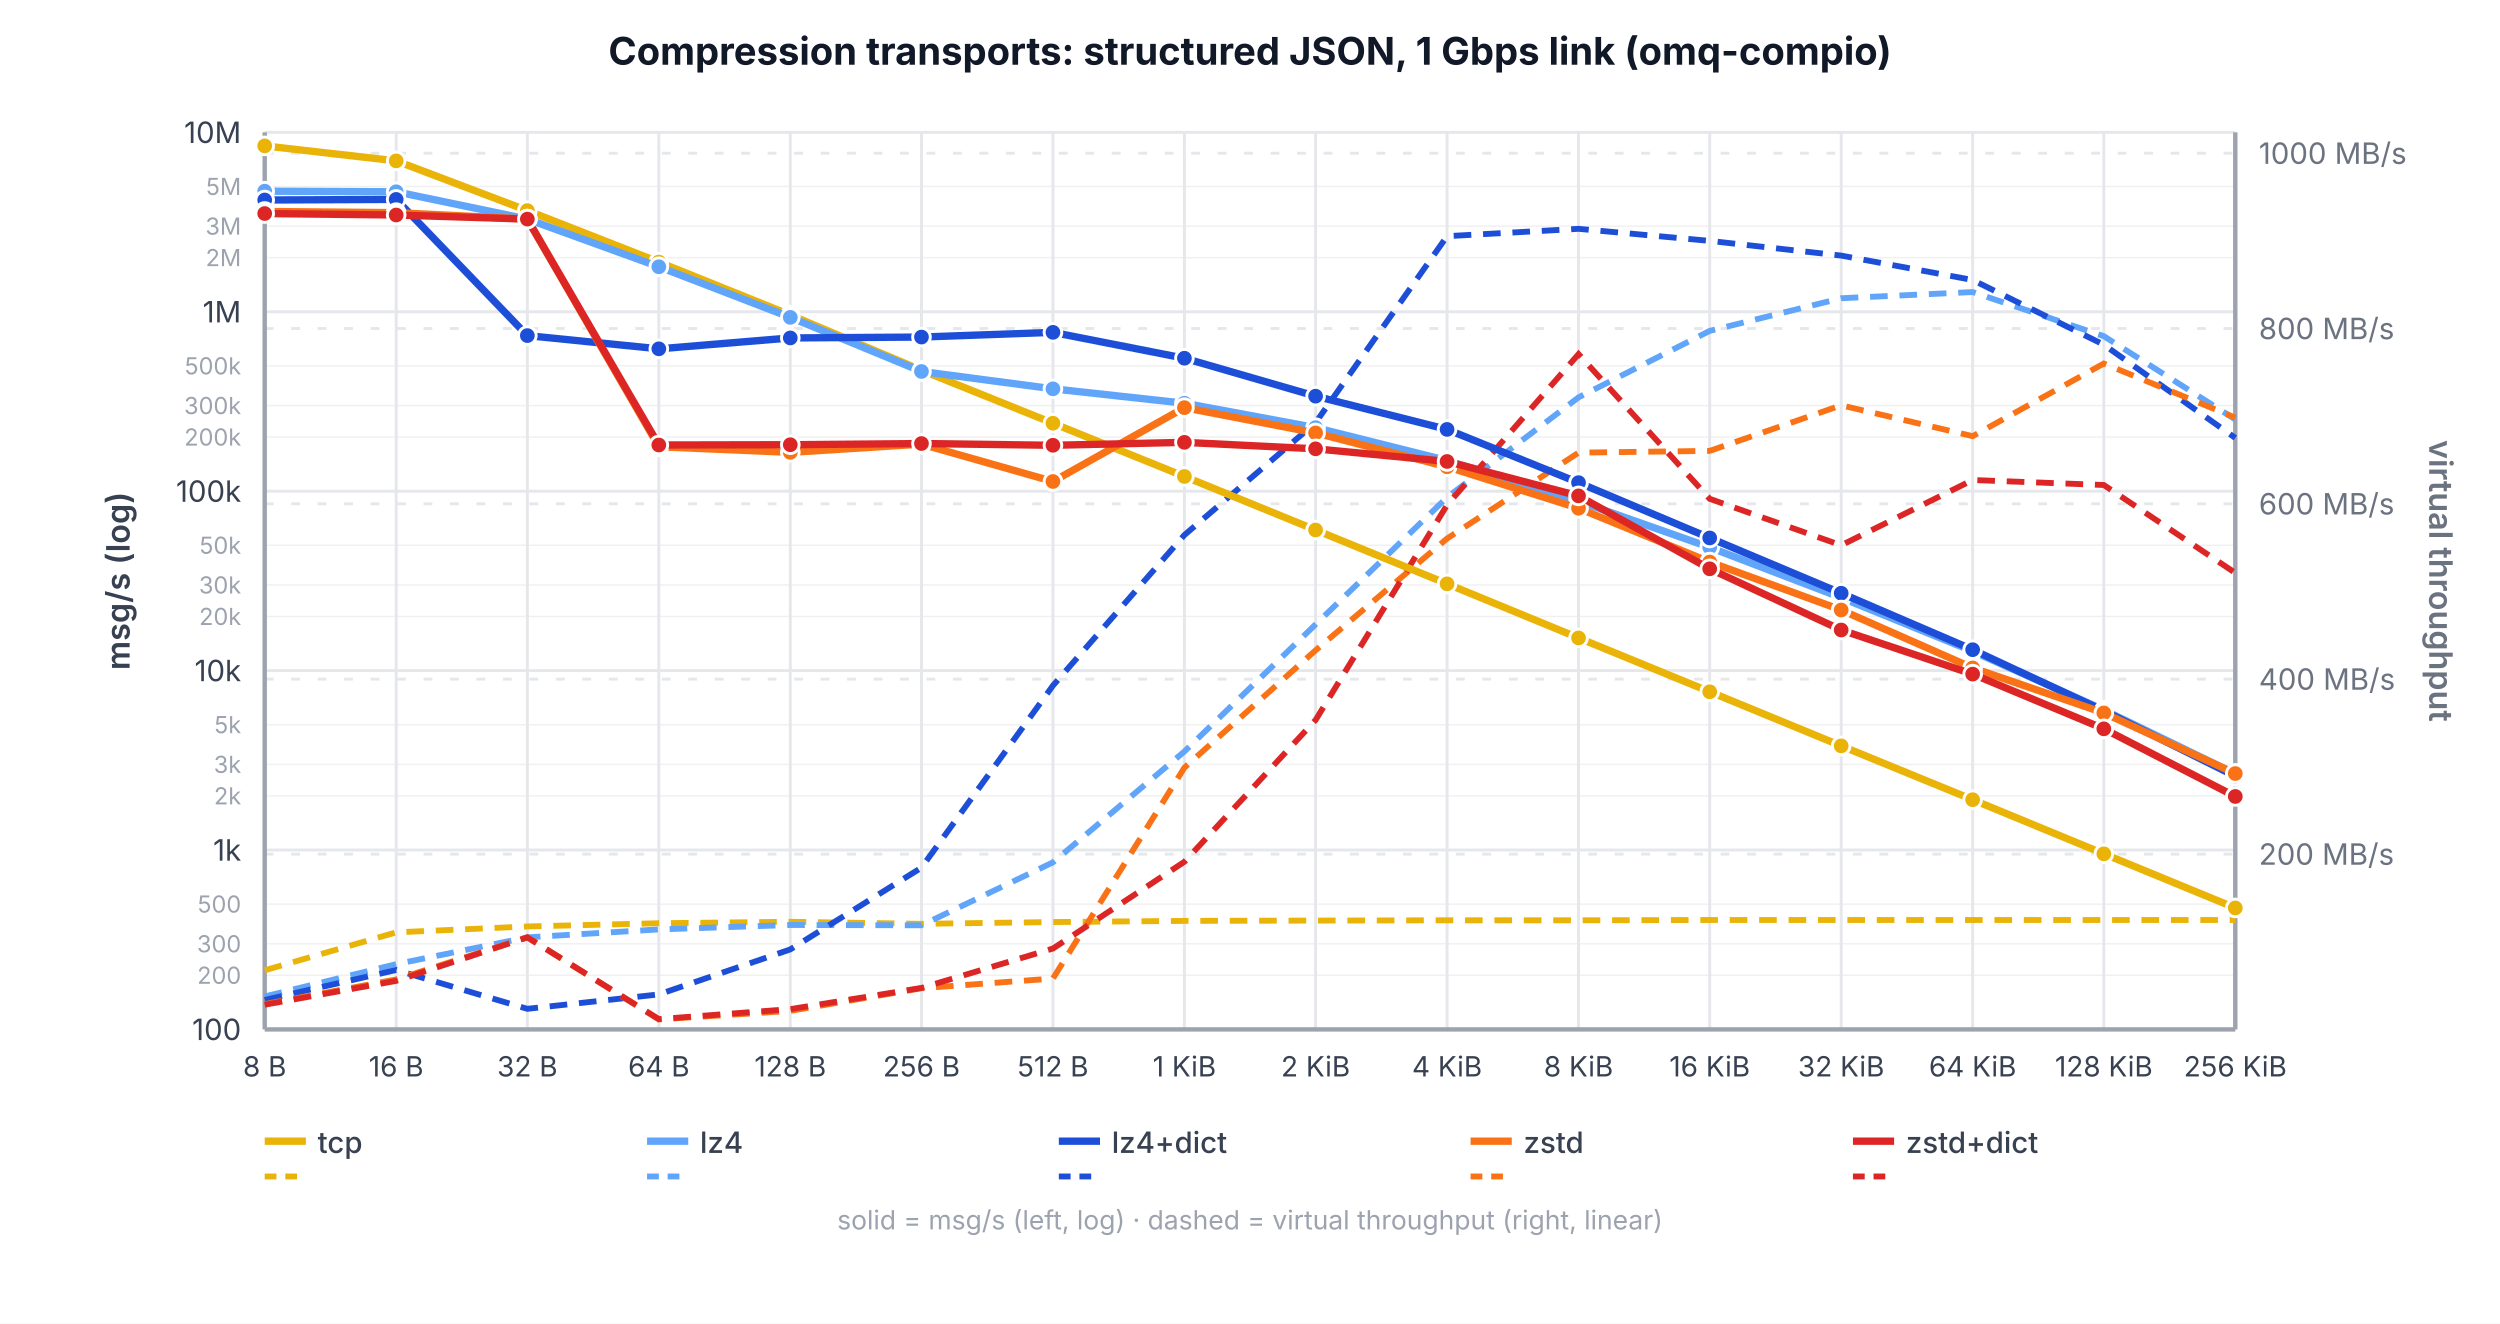
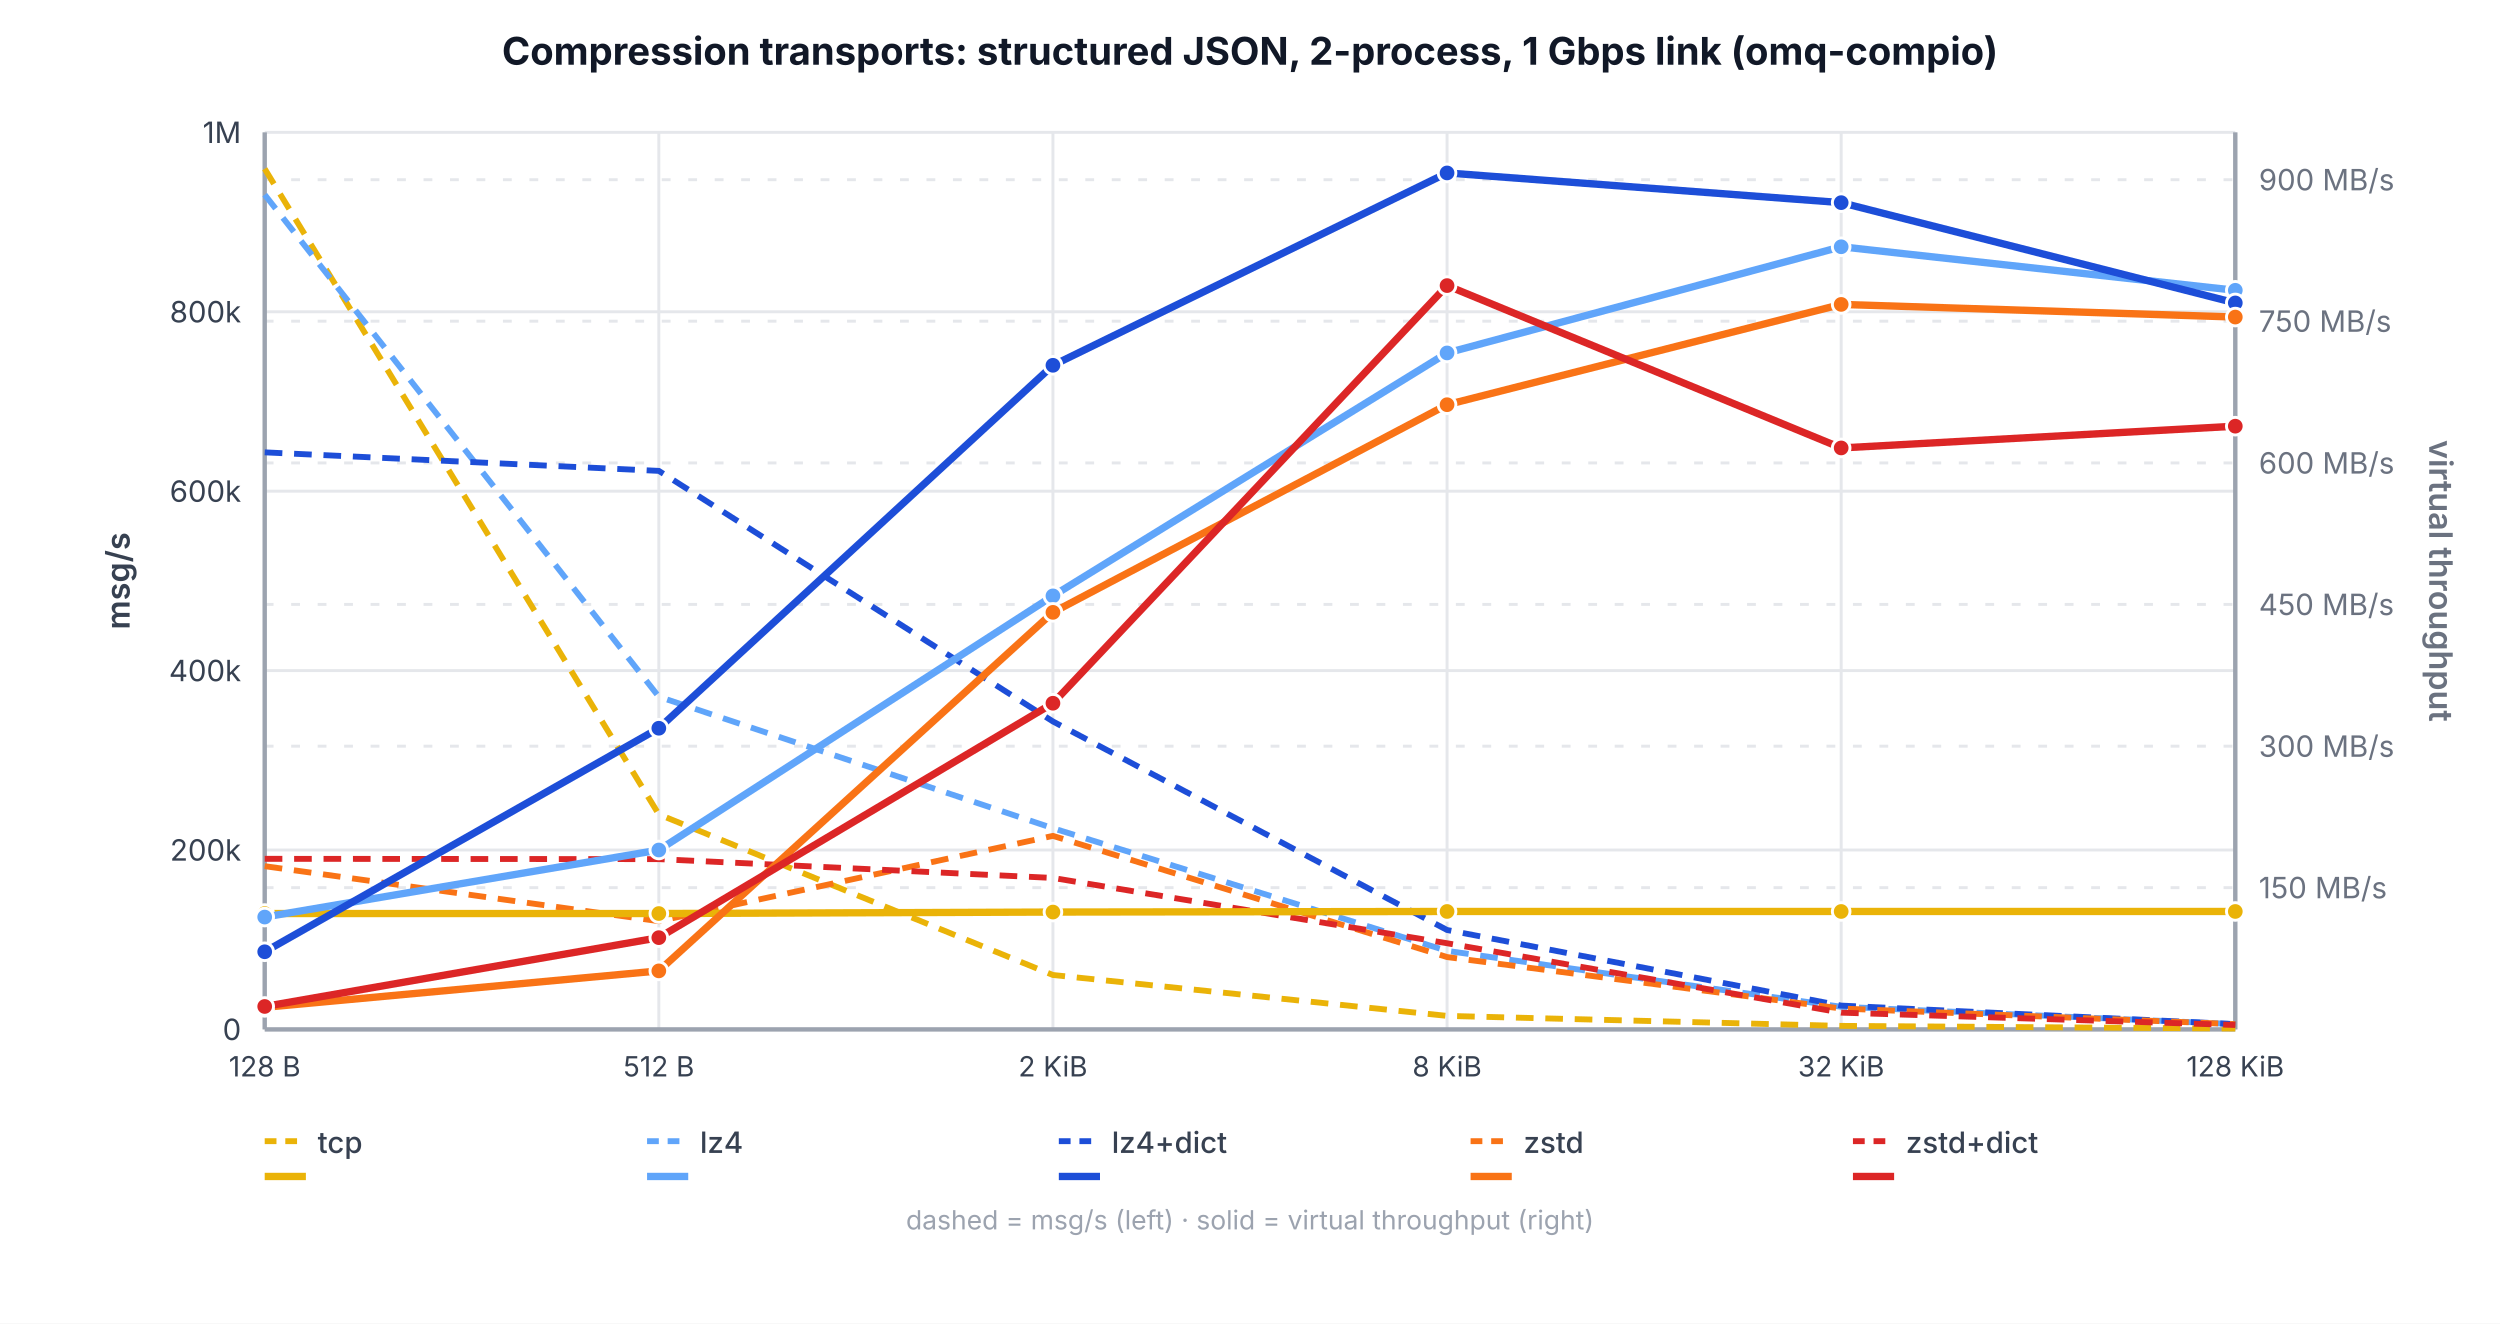
<svg xmlns="http://www.w3.org/2000/svg" viewBox="0 0 850 450" font-family="system-ui, -apple-system, sans-serif">
  <rect width="850" height="450" fill="white" />
  <line x1="90" y1="350.0" x2="760" y2="350.0" stroke="#e5e7eb" stroke-width="1" />
-   <text x="82" y="350.0" text-anchor="end" dominant-baseline="middle" fill="#374151" font-size="10">100</text>
+   <text x="82" y="350.0" text-anchor="end" dominant-baseline="middle" fill="#374151" font-size="10">0</text>
  <line x1="90" y1="289.0" x2="760" y2="289.0" stroke="#e5e7eb" stroke-width="1" />
-   <text x="82" y="289.0" text-anchor="end" dominant-baseline="middle" fill="#374151" font-size="10">1k</text>
+   <text x="82" y="289.0" text-anchor="end" dominant-baseline="middle" fill="#374151" font-size="10">200k</text>
  <line x1="90" y1="228.0" x2="760" y2="228.0" stroke="#e5e7eb" stroke-width="1" />
-   <text x="82" y="228.0" text-anchor="end" dominant-baseline="middle" fill="#374151" font-size="10">10k</text>
+   <text x="82" y="228.0" text-anchor="end" dominant-baseline="middle" fill="#374151" font-size="10">400k</text>
  <line x1="90" y1="167.0" x2="760" y2="167.0" stroke="#e5e7eb" stroke-width="1" />
-   <text x="82" y="167.0" text-anchor="end" dominant-baseline="middle" fill="#374151" font-size="10">100k</text>
+   <text x="82" y="167.0" text-anchor="end" dominant-baseline="middle" fill="#374151" font-size="10">600k</text>
  <line x1="90" y1="106.0" x2="760" y2="106.0" stroke="#e5e7eb" stroke-width="1" />
-   <text x="82" y="106.0" text-anchor="end" dominant-baseline="middle" fill="#374151" font-size="10">1M</text>
+   <text x="82" y="106.0" text-anchor="end" dominant-baseline="middle" fill="#374151" font-size="10">800k</text>
  <line x1="90" y1="45.0" x2="760" y2="45.0" stroke="#e5e7eb" stroke-width="1" />
-   <text x="82" y="45.0" text-anchor="end" dominant-baseline="middle" fill="#374151" font-size="10">10M</text>
-   <line x1="90" y1="331.6" x2="760" y2="331.6" stroke="#f0f0f0" stroke-width="0.5" />
-   <text x="82" y="331.6" text-anchor="end" dominant-baseline="middle" fill="#9ca3af" font-size="8">200</text>
-   <line x1="90" y1="320.9" x2="760" y2="320.9" stroke="#f0f0f0" stroke-width="0.5" />
-   <text x="82" y="320.9" text-anchor="end" dominant-baseline="middle" fill="#9ca3af" font-size="8">300</text>
-   <line x1="90" y1="307.4" x2="760" y2="307.4" stroke="#f0f0f0" stroke-width="0.5" />
-   <text x="82" y="307.4" text-anchor="end" dominant-baseline="middle" fill="#9ca3af" font-size="8">500</text>
-   <line x1="90" y1="270.6" x2="760" y2="270.6" stroke="#f0f0f0" stroke-width="0.5" />
-   <text x="82" y="270.6" text-anchor="end" dominant-baseline="middle" fill="#9ca3af" font-size="8">2k</text>
-   <line x1="90" y1="259.9" x2="760" y2="259.9" stroke="#f0f0f0" stroke-width="0.5" />
-   <text x="82" y="259.9" text-anchor="end" dominant-baseline="middle" fill="#9ca3af" font-size="8">3k</text>
-   <line x1="90" y1="246.4" x2="760" y2="246.4" stroke="#f0f0f0" stroke-width="0.5" />
-   <text x="82" y="246.4" text-anchor="end" dominant-baseline="middle" fill="#9ca3af" font-size="8">5k</text>
-   <line x1="90" y1="209.6" x2="760" y2="209.6" stroke="#f0f0f0" stroke-width="0.5" />
-   <text x="82" y="209.6" text-anchor="end" dominant-baseline="middle" fill="#9ca3af" font-size="8">20k</text>
-   <line x1="90" y1="198.9" x2="760" y2="198.9" stroke="#f0f0f0" stroke-width="0.5" />
-   <text x="82" y="198.9" text-anchor="end" dominant-baseline="middle" fill="#9ca3af" font-size="8">30k</text>
-   <line x1="90" y1="185.4" x2="760" y2="185.4" stroke="#f0f0f0" stroke-width="0.5" />
-   <text x="82" y="185.4" text-anchor="end" dominant-baseline="middle" fill="#9ca3af" font-size="8">50k</text>
-   <line x1="90" y1="148.6" x2="760" y2="148.6" stroke="#f0f0f0" stroke-width="0.5" />
-   <text x="82" y="148.6" text-anchor="end" dominant-baseline="middle" fill="#9ca3af" font-size="8">200k</text>
-   <line x1="90" y1="137.9" x2="760" y2="137.9" stroke="#f0f0f0" stroke-width="0.5" />
-   <text x="82" y="137.9" text-anchor="end" dominant-baseline="middle" fill="#9ca3af" font-size="8">300k</text>
-   <line x1="90" y1="124.4" x2="760" y2="124.4" stroke="#f0f0f0" stroke-width="0.5" />
-   <text x="82" y="124.4" text-anchor="end" dominant-baseline="middle" fill="#9ca3af" font-size="8">500k</text>
-   <line x1="90" y1="87.6" x2="760" y2="87.6" stroke="#f0f0f0" stroke-width="0.5" />
-   <text x="82" y="87.6" text-anchor="end" dominant-baseline="middle" fill="#9ca3af" font-size="8">2M</text>
-   <line x1="90" y1="76.9" x2="760" y2="76.9" stroke="#f0f0f0" stroke-width="0.5" />
-   <text x="82" y="76.9" text-anchor="end" dominant-baseline="middle" fill="#9ca3af" font-size="8">3M</text>
-   <line x1="90" y1="63.4" x2="760" y2="63.4" stroke="#f0f0f0" stroke-width="0.5" />
-   <text x="82" y="63.4" text-anchor="end" dominant-baseline="middle" fill="#9ca3af" font-size="8">5M</text>
-   <line x1="90" y1="290.4" x2="760" y2="290.4" stroke="#e5e7eb" stroke-width="1" stroke-dasharray="3,6" />
-   <text x="768" y="290.4" text-anchor="start" dominant-baseline="middle" fill="#6b7280" font-size="10">200 MB/s</text>
-   <line x1="90" y1="230.9" x2="760" y2="230.9" stroke="#e5e7eb" stroke-width="1" stroke-dasharray="3,6" />
-   <text x="768" y="230.9" text-anchor="start" dominant-baseline="middle" fill="#6b7280" font-size="10">400 MB/s</text>
-   <line x1="90" y1="171.3" x2="760" y2="171.3" stroke="#e5e7eb" stroke-width="1" stroke-dasharray="3,6" />
-   <text x="768" y="171.3" text-anchor="start" dominant-baseline="middle" fill="#6b7280" font-size="10">600 MB/s</text>
-   <line x1="90" y1="111.7" x2="760" y2="111.7" stroke="#e5e7eb" stroke-width="1" stroke-dasharray="3,6" />
-   <text x="768" y="111.7" text-anchor="start" dominant-baseline="middle" fill="#6b7280" font-size="10">800 MB/s</text>
-   <line x1="90" y1="52.1" x2="760" y2="52.1" stroke="#e5e7eb" stroke-width="1" stroke-dasharray="3,6" />
-   <text x="768" y="52.1" text-anchor="start" dominant-baseline="middle" fill="#6b7280" font-size="10">1000 MB/s</text>
+   <text x="82" y="45.0" text-anchor="end" dominant-baseline="middle" fill="#374151" font-size="10">1M</text>
+   <line x1="90" y1="301.8" x2="760" y2="301.8" stroke="#e5e7eb" stroke-width="1" stroke-dasharray="3,6" />
+   <text x="768" y="301.8" text-anchor="start" dominant-baseline="middle" fill="#6b7280" font-size="10">150 MB/s</text>
+   <line x1="90" y1="253.7" x2="760" y2="253.7" stroke="#e5e7eb" stroke-width="1" stroke-dasharray="3,6" />
+   <text x="768" y="253.7" text-anchor="start" dominant-baseline="middle" fill="#6b7280" font-size="10">300 MB/s</text>
+   <line x1="90" y1="205.5" x2="760" y2="205.5" stroke="#e5e7eb" stroke-width="1" stroke-dasharray="3,6" />
+   <text x="768" y="205.5" text-anchor="start" dominant-baseline="middle" fill="#6b7280" font-size="10">450 MB/s</text>
+   <line x1="90" y1="157.4" x2="760" y2="157.4" stroke="#e5e7eb" stroke-width="1" stroke-dasharray="3,6" />
+   <text x="768" y="157.4" text-anchor="start" dominant-baseline="middle" fill="#6b7280" font-size="10">600 MB/s</text>
+   <line x1="90" y1="109.2" x2="760" y2="109.2" stroke="#e5e7eb" stroke-width="1" stroke-dasharray="3,6" />
+   <text x="768" y="109.2" text-anchor="start" dominant-baseline="middle" fill="#6b7280" font-size="10">750 MB/s</text>
+   <line x1="90" y1="61.1" x2="760" y2="61.1" stroke="#e5e7eb" stroke-width="1" stroke-dasharray="3,6" />
+   <text x="768" y="61.1" text-anchor="start" dominant-baseline="middle" fill="#6b7280" font-size="10">900 MB/s</text>
  <line x1="90.0" y1="45" x2="90.0" y2="350" stroke="#e5e7eb" stroke-width="1" />
-   <line x1="134.7" y1="45" x2="134.7" y2="350" stroke="#e5e7eb" stroke-width="1" />
-   <line x1="179.3" y1="45" x2="179.3" y2="350" stroke="#e5e7eb" stroke-width="1" />
  <line x1="224.0" y1="45" x2="224.0" y2="350" stroke="#e5e7eb" stroke-width="1" />
-   <line x1="268.7" y1="45" x2="268.7" y2="350" stroke="#e5e7eb" stroke-width="1" />
-   <line x1="313.3" y1="45" x2="313.3" y2="350" stroke="#e5e7eb" stroke-width="1" />
  <line x1="358.0" y1="45" x2="358.0" y2="350" stroke="#e5e7eb" stroke-width="1" />
-   <line x1="402.7" y1="45" x2="402.7" y2="350" stroke="#e5e7eb" stroke-width="1" />
-   <line x1="447.3" y1="45" x2="447.3" y2="350" stroke="#e5e7eb" stroke-width="1" />
  <line x1="492.0" y1="45" x2="492.0" y2="350" stroke="#e5e7eb" stroke-width="1" />
-   <line x1="536.7" y1="45" x2="536.7" y2="350" stroke="#e5e7eb" stroke-width="1" />
-   <line x1="581.3" y1="45" x2="581.3" y2="350" stroke="#e5e7eb" stroke-width="1" />
  <line x1="626.0" y1="45" x2="626.0" y2="350" stroke="#e5e7eb" stroke-width="1" />
-   <line x1="670.7" y1="45" x2="670.7" y2="350" stroke="#e5e7eb" stroke-width="1" />
-   <line x1="715.3" y1="45" x2="715.3" y2="350" stroke="#e5e7eb" stroke-width="1" />
  <line x1="760.0" y1="45" x2="760.0" y2="350" stroke="#e5e7eb" stroke-width="1" />
  <line x1="90" y1="45" x2="90" y2="350" stroke="#9ca3af" stroke-width="1.5" />
  <line x1="760" y1="45" x2="760" y2="350" stroke="#9ca3af" stroke-width="1.5" />
  <line x1="90" y1="350" x2="760" y2="350" stroke="#9ca3af" stroke-width="1.5" />
-   <text x="90.0" y="366" text-anchor="middle" fill="#374151" font-size="9.5">8 B</text>
-   <text x="134.7" y="366" text-anchor="middle" fill="#374151" font-size="9.5">16 B</text>
-   <text x="179.3" y="366" text-anchor="middle" fill="#374151" font-size="9.5">32 B</text>
-   <text x="224.0" y="366" text-anchor="middle" fill="#374151" font-size="9.5">64 B</text>
-   <text x="268.7" y="366" text-anchor="middle" fill="#374151" font-size="9.5">128 B</text>
-   <text x="313.3" y="366" text-anchor="middle" fill="#374151" font-size="9.5">256 B</text>
-   <text x="358.0" y="366" text-anchor="middle" fill="#374151" font-size="9.5">512 B</text>
-   <text x="402.7" y="366" text-anchor="middle" fill="#374151" font-size="9.5">1 KiB</text>
-   <text x="447.3" y="366" text-anchor="middle" fill="#374151" font-size="9.5">2 KiB</text>
-   <text x="492.0" y="366" text-anchor="middle" fill="#374151" font-size="9.5">4 KiB</text>
-   <text x="536.7" y="366" text-anchor="middle" fill="#374151" font-size="9.5">8 KiB</text>
-   <text x="581.3" y="366" text-anchor="middle" fill="#374151" font-size="9.5">16 KiB</text>
+   <text x="90.0" y="366" text-anchor="middle" fill="#374151" font-size="9.5">128 B</text>
+   <text x="224.0" y="366" text-anchor="middle" fill="#374151" font-size="9.5">512 B</text>
+   <text x="358.0" y="366" text-anchor="middle" fill="#374151" font-size="9.5">2 KiB</text>
+   <text x="492.0" y="366" text-anchor="middle" fill="#374151" font-size="9.5">8 KiB</text>
  <text x="626.0" y="366" text-anchor="middle" fill="#374151" font-size="9.5">32 KiB</text>
-   <text x="670.7" y="366" text-anchor="middle" fill="#374151" font-size="9.5">64 KiB</text>
-   <text x="715.3" y="366" text-anchor="middle" fill="#374151" font-size="9.5">128 KiB</text>
-   <text x="760.0" y="366" text-anchor="middle" fill="#374151" font-size="9.5">256 KiB</text>
-   <text x="40" y="197.5" text-anchor="middle" dominant-baseline="middle" fill="#374151" font-size="11" font-weight="600" transform="rotate(-90,40,197.5)">msg/s (log)</text>
+   <text x="760.0" y="366" text-anchor="middle" fill="#374151" font-size="9.5">128 KiB</text>
+   <text x="40" y="197.5" text-anchor="middle" dominant-baseline="middle" fill="#374151" font-size="11" font-weight="600" transform="rotate(-90,40,197.5)">msg/s</text>
  <text x="830" y="197.5" text-anchor="middle" dominant-baseline="middle" fill="#6b7280" font-size="11" font-weight="600" transform="rotate(90,830,197.5)">virtual throughput</text>
-   <text x="425.0" y="22" text-anchor="middle" fill="#111827" font-size="13" font-weight="700">Compression transports: structured JSON, 1 Gbps link (omq-compio)</text>
-   <polyline points="90.0,329.9 134.7,317.0 179.3,315.0 224.0,313.9 268.7,313.4 313.3,314.1 358.0,313.5 402.7,313.1 447.3,313.0 492.0,312.9 536.7,312.9 581.3,312.8 626.0,312.8 670.7,312.8 715.3,312.8 760.0,312.8" fill="none" stroke="#eab308" stroke-width="2" stroke-dasharray="6,4" />
-   <polyline points="90.0,338.8 134.7,327.8 179.3,318.7 224.0,316.0 268.7,314.5 313.3,314.6 358.0,293.2 402.7,255.5 447.3,212.3 492.0,169.1 536.7,135.1 581.3,112.5 626.0,101.4 670.7,99.3 715.3,114.3 760.0,142.6" fill="none" stroke="#60a5fa" stroke-width="2" stroke-dasharray="6,4" />
-   <polyline points="90.0,340.0 134.7,329.8 179.3,343.0 224.0,338.1 268.7,322.8 313.3,295.0 358.0,233.1 402.7,181.9 447.3,143.7 492.0,80.3 536.7,77.8 581.3,81.9 626.0,86.9 670.7,95.2 715.3,117.2 760.0,148.9" fill="none" stroke="#1d4ed8" stroke-width="2" stroke-dasharray="6,4" />
-   <polyline points="90.0,341.4 134.7,333.0 179.3,318.7 224.0,346.6 268.7,343.7 313.3,336.0 358.0,332.7 402.7,261.0 447.3,221.1 492.0,183.1 536.7,153.9 581.3,153.3 626.0,137.8 670.7,148.3 715.3,123.6 760.0,142.0" fill="none" stroke="#f97316" stroke-width="2" stroke-dasharray="6,4" />
-   <polyline points="90.0,341.6 134.7,333.5 179.3,318.7 224.0,346.5 268.7,343.1 313.3,335.9 358.0,322.5 402.7,293.0 447.3,244.8 492.0,171.7 536.7,120.4 581.3,169.6 626.0,185.4 670.7,163.2 715.3,164.9 760.0,194.8" fill="none" stroke="#dc2626" stroke-width="2" stroke-dasharray="6,4" />
-   <polyline points="90.0,49.6 134.7,54.7 179.3,71.6 224.0,89.1 268.7,107.1 313.3,125.9 358.0,143.9 402.7,162.0 447.3,180.2 492.0,198.5 536.7,216.9 581.3,235.2 626.0,253.6 670.7,271.9 715.3,290.3 760.0,308.7" fill="none" stroke="#eab308" stroke-width="2.5" stroke-linecap="round" stroke-linejoin="round" />
-   <circle cx="90.0" cy="49.6" r="3" fill="#eab308" stroke="white" stroke-width="1" />
-   <circle cx="134.7" cy="54.7" r="3" fill="#eab308" stroke="white" stroke-width="1" />
-   <circle cx="179.3" cy="71.6" r="3" fill="#eab308" stroke="white" stroke-width="1" />
-   <circle cx="224.0" cy="89.1" r="3" fill="#eab308" stroke="white" stroke-width="1" />
-   <circle cx="268.7" cy="107.1" r="3" fill="#eab308" stroke="white" stroke-width="1" />
-   <circle cx="313.3" cy="125.9" r="3" fill="#eab308" stroke="white" stroke-width="1" />
-   <circle cx="358.0" cy="143.9" r="3" fill="#eab308" stroke="white" stroke-width="1" />
-   <circle cx="402.7" cy="162.0" r="3" fill="#eab308" stroke="white" stroke-width="1" />
-   <circle cx="447.3" cy="180.2" r="3" fill="#eab308" stroke="white" stroke-width="1" />
-   <circle cx="492.0" cy="198.5" r="3" fill="#eab308" stroke="white" stroke-width="1" />
-   <circle cx="536.7" cy="216.9" r="3" fill="#eab308" stroke="white" stroke-width="1" />
-   <circle cx="581.3" cy="235.2" r="3" fill="#eab308" stroke="white" stroke-width="1" />
-   <circle cx="626.0" cy="253.6" r="3" fill="#eab308" stroke="white" stroke-width="1" />
-   <circle cx="670.7" cy="271.9" r="3" fill="#eab308" stroke="white" stroke-width="1" />
-   <circle cx="715.3" cy="290.3" r="3" fill="#eab308" stroke="white" stroke-width="1" />
-   <circle cx="760.0" cy="308.7" r="3" fill="#eab308" stroke="white" stroke-width="1" />
-   <polyline points="90.0,65.0 134.7,65.2 179.3,74.5 224.0,90.7 268.7,107.9 313.3,126.3 358.0,132.2 402.7,137.1 447.3,145.4 492.0,156.6 536.7,170.4 581.3,186.1 626.0,203.2 670.7,221.4 715.3,241.4 760.0,263.1" fill="none" stroke="#60a5fa" stroke-width="2.5" stroke-linecap="round" stroke-linejoin="round" />
-   <circle cx="90.0" cy="65.0" r="3" fill="#60a5fa" stroke="white" stroke-width="1" />
-   <circle cx="134.7" cy="65.2" r="3" fill="#60a5fa" stroke="white" stroke-width="1" />
-   <circle cx="179.3" cy="74.5" r="3" fill="#60a5fa" stroke="white" stroke-width="1" />
-   <circle cx="224.0" cy="90.7" r="3" fill="#60a5fa" stroke="white" stroke-width="1" />
-   <circle cx="268.7" cy="107.9" r="3" fill="#60a5fa" stroke="white" stroke-width="1" />
-   <circle cx="313.3" cy="126.3" r="3" fill="#60a5fa" stroke="white" stroke-width="1" />
-   <circle cx="358.0" cy="132.2" r="3" fill="#60a5fa" stroke="white" stroke-width="1" />
-   <circle cx="402.7" cy="137.1" r="3" fill="#60a5fa" stroke="white" stroke-width="1" />
-   <circle cx="447.3" cy="145.4" r="3" fill="#60a5fa" stroke="white" stroke-width="1" />
-   <circle cx="492.0" cy="156.6" r="3" fill="#60a5fa" stroke="white" stroke-width="1" />
-   <circle cx="536.7" cy="170.4" r="3" fill="#60a5fa" stroke="white" stroke-width="1" />
-   <circle cx="581.3" cy="186.1" r="3" fill="#60a5fa" stroke="white" stroke-width="1" />
-   <circle cx="626.0" cy="203.2" r="3" fill="#60a5fa" stroke="white" stroke-width="1" />
-   <circle cx="670.7" cy="221.4" r="3" fill="#60a5fa" stroke="white" stroke-width="1" />
-   <circle cx="715.3" cy="241.4" r="3" fill="#60a5fa" stroke="white" stroke-width="1" />
-   <circle cx="760.0" cy="263.1" r="3" fill="#60a5fa" stroke="white" stroke-width="1" />
-   <polyline points="90.0,68.0 134.7,67.8 179.3,114.1 224.0,118.6 268.7,114.9 313.3,114.6 358.0,113.0 402.7,121.8 447.3,134.7 492.0,146.0 536.7,164.1 581.3,182.9 626.0,201.7 670.7,220.9 715.3,241.7 760.0,263.9" fill="none" stroke="#1d4ed8" stroke-width="2.5" stroke-linecap="round" stroke-linejoin="round" />
-   <circle cx="90.0" cy="68.0" r="3" fill="#1d4ed8" stroke="white" stroke-width="1" />
-   <circle cx="134.7" cy="67.8" r="3" fill="#1d4ed8" stroke="white" stroke-width="1" />
-   <circle cx="179.3" cy="114.1" r="3" fill="#1d4ed8" stroke="white" stroke-width="1" />
-   <circle cx="224.0" cy="118.6" r="3" fill="#1d4ed8" stroke="white" stroke-width="1" />
-   <circle cx="268.7" cy="114.9" r="3" fill="#1d4ed8" stroke="white" stroke-width="1" />
-   <circle cx="313.3" cy="114.6" r="3" fill="#1d4ed8" stroke="white" stroke-width="1" />
-   <circle cx="358.0" cy="113.0" r="3" fill="#1d4ed8" stroke="white" stroke-width="1" />
-   <circle cx="402.7" cy="121.8" r="3" fill="#1d4ed8" stroke="white" stroke-width="1" />
-   <circle cx="447.3" cy="134.7" r="3" fill="#1d4ed8" stroke="white" stroke-width="1" />
-   <circle cx="492.0" cy="146.0" r="3" fill="#1d4ed8" stroke="white" stroke-width="1" />
-   <circle cx="536.7" cy="164.1" r="3" fill="#1d4ed8" stroke="white" stroke-width="1" />
-   <circle cx="581.3" cy="182.9" r="3" fill="#1d4ed8" stroke="white" stroke-width="1" />
-   <circle cx="626.0" cy="201.7" r="3" fill="#1d4ed8" stroke="white" stroke-width="1" />
-   <circle cx="670.7" cy="220.9" r="3" fill="#1d4ed8" stroke="white" stroke-width="1" />
-   <circle cx="715.3" cy="241.7" r="3" fill="#1d4ed8" stroke="white" stroke-width="1" />
-   <circle cx="760.0" cy="263.9" r="3" fill="#1d4ed8" stroke="white" stroke-width="1" />
-   <polyline points="90.0,71.9 134.7,72.3 179.3,74.5 224.0,151.9 268.7,153.8 313.3,151.0 358.0,163.7 402.7,138.6 447.3,147.2 492.0,158.7 536.7,172.8 581.3,191.1 626.0,207.4 670.7,227.1 715.3,242.4 760.0,263.0" fill="none" stroke="#f97316" stroke-width="2.5" stroke-linecap="round" stroke-linejoin="round" />
-   <circle cx="90.0" cy="71.9" r="3" fill="#f97316" stroke="white" stroke-width="1" />
-   <circle cx="134.7" cy="72.3" r="3" fill="#f97316" stroke="white" stroke-width="1" />
-   <circle cx="179.3" cy="74.5" r="3" fill="#f97316" stroke="white" stroke-width="1" />
-   <circle cx="224.0" cy="151.9" r="3" fill="#f97316" stroke="white" stroke-width="1" />
-   <circle cx="268.7" cy="153.8" r="3" fill="#f97316" stroke="white" stroke-width="1" />
-   <circle cx="313.3" cy="151.0" r="3" fill="#f97316" stroke="white" stroke-width="1" />
-   <circle cx="358.0" cy="163.7" r="3" fill="#f97316" stroke="white" stroke-width="1" />
-   <circle cx="402.7" cy="138.6" r="3" fill="#f97316" stroke="white" stroke-width="1" />
-   <circle cx="447.3" cy="147.2" r="3" fill="#f97316" stroke="white" stroke-width="1" />
-   <circle cx="492.0" cy="158.7" r="3" fill="#f97316" stroke="white" stroke-width="1" />
-   <circle cx="536.7" cy="172.8" r="3" fill="#f97316" stroke="white" stroke-width="1" />
-   <circle cx="581.3" cy="191.1" r="3" fill="#f97316" stroke="white" stroke-width="1" />
-   <circle cx="626.0" cy="207.4" r="3" fill="#f97316" stroke="white" stroke-width="1" />
-   <circle cx="670.7" cy="227.1" r="3" fill="#f97316" stroke="white" stroke-width="1" />
-   <circle cx="715.3" cy="242.4" r="3" fill="#f97316" stroke="white" stroke-width="1" />
-   <circle cx="760.0" cy="263.0" r="3" fill="#f97316" stroke="white" stroke-width="1" />
-   <polyline points="90.0,72.6 134.7,73.1 179.3,74.5 224.0,151.3 268.7,151.2 313.3,150.8 358.0,151.4 402.7,150.4 447.3,152.6 492.0,156.9 536.7,168.6 581.3,193.4 626.0,214.2 670.7,229.2 715.3,247.8 760.0,270.8" fill="none" stroke="#dc2626" stroke-width="2.5" stroke-linecap="round" stroke-linejoin="round" />
-   <circle cx="90.0" cy="72.6" r="3" fill="#dc2626" stroke="white" stroke-width="1" />
-   <circle cx="134.7" cy="73.1" r="3" fill="#dc2626" stroke="white" stroke-width="1" />
-   <circle cx="179.3" cy="74.5" r="3" fill="#dc2626" stroke="white" stroke-width="1" />
-   <circle cx="224.0" cy="151.3" r="3" fill="#dc2626" stroke="white" stroke-width="1" />
-   <circle cx="268.7" cy="151.2" r="3" fill="#dc2626" stroke="white" stroke-width="1" />
-   <circle cx="313.3" cy="150.8" r="3" fill="#dc2626" stroke="white" stroke-width="1" />
-   <circle cx="358.0" cy="151.4" r="3" fill="#dc2626" stroke="white" stroke-width="1" />
-   <circle cx="402.7" cy="150.4" r="3" fill="#dc2626" stroke="white" stroke-width="1" />
-   <circle cx="447.3" cy="152.6" r="3" fill="#dc2626" stroke="white" stroke-width="1" />
-   <circle cx="492.0" cy="156.9" r="3" fill="#dc2626" stroke="white" stroke-width="1" />
-   <circle cx="536.7" cy="168.6" r="3" fill="#dc2626" stroke="white" stroke-width="1" />
-   <circle cx="581.3" cy="193.4" r="3" fill="#dc2626" stroke="white" stroke-width="1" />
-   <circle cx="626.0" cy="214.2" r="3" fill="#dc2626" stroke="white" stroke-width="1" />
-   <circle cx="670.7" cy="229.2" r="3" fill="#dc2626" stroke="white" stroke-width="1" />
-   <circle cx="715.3" cy="247.8" r="3" fill="#dc2626" stroke="white" stroke-width="1" />
-   <circle cx="760.0" cy="270.8" r="3" fill="#dc2626" stroke="white" stroke-width="1" />
-   <line x1="90" y1="388" x2="104" y2="388" stroke="#eab308" stroke-width="2.5" />
-   <line x1="90" y1="400" x2="104" y2="400" stroke="#eab308" stroke-width="2" stroke-dasharray="4,3" />
+   <text x="425.0" y="22" text-anchor="middle" fill="#111827" font-size="13" font-weight="700">Compression transports: structured JSON, 2-process, 1 Gbps link (omq-compio)</text>
+   <polyline points="90.0,57.4 224.0,276.9 358.0,331.5 492.0,345.4 626.0,348.8 760.0,349.7" fill="none" stroke="#eab308" stroke-width="2" stroke-dasharray="6,4" />
+   <polyline points="90.0,66.2 224.0,236.9 358.0,281.6 492.0,323.3 626.0,342.3 760.0,348.2" fill="none" stroke="#60a5fa" stroke-width="2" stroke-dasharray="6,4" />
+   <polyline points="90.0,153.8 224.0,160.1 358.0,245.3 492.0,316.2 626.0,341.9 760.0,348.2" fill="none" stroke="#1d4ed8" stroke-width="2" stroke-dasharray="6,4" />
+   <polyline points="90.0,294.5 224.0,313.2 358.0,284.2 492.0,325.4 626.0,342.9 760.0,348.2" fill="none" stroke="#f97316" stroke-width="2" stroke-dasharray="6,4" />
+   <polyline points="90.0,292.0 224.0,292.1 358.0,298.5 492.0,320.7 626.0,344.3 760.0,348.5" fill="none" stroke="#dc2626" stroke-width="2" stroke-dasharray="6,4" />
+   <polyline points="90.0,310.6 224.0,310.6 358.0,310.1 492.0,309.9 626.0,309.9 760.0,309.9" fill="none" stroke="#eab308" stroke-width="2.5" stroke-linecap="round" stroke-linejoin="round" />
+   <circle cx="90.0" cy="310.6" r="3" fill="#eab308" stroke="white" stroke-width="1" />
+   <circle cx="224.0" cy="310.6" r="3" fill="#eab308" stroke="white" stroke-width="1" />
+   <circle cx="358.0" cy="310.1" r="3" fill="#eab308" stroke="white" stroke-width="1" />
+   <circle cx="492.0" cy="309.9" r="3" fill="#eab308" stroke="white" stroke-width="1" />
+   <circle cx="626.0" cy="309.9" r="3" fill="#eab308" stroke="white" stroke-width="1" />
+   <circle cx="760.0" cy="309.9" r="3" fill="#eab308" stroke="white" stroke-width="1" />
+   <polyline points="90.0,311.8 224.0,289.0 358.0,202.6 492.0,120.0 626.0,83.9 760.0,98.7" fill="none" stroke="#60a5fa" stroke-width="2.5" stroke-linecap="round" stroke-linejoin="round" />
+   <circle cx="90.0" cy="311.8" r="3" fill="#60a5fa" stroke="white" stroke-width="1" />
+   <circle cx="224.0" cy="289.0" r="3" fill="#60a5fa" stroke="white" stroke-width="1" />
+   <circle cx="358.0" cy="202.6" r="3" fill="#60a5fa" stroke="white" stroke-width="1" />
+   <circle cx="492.0" cy="120.0" r="3" fill="#60a5fa" stroke="white" stroke-width="1" />
+   <circle cx="626.0" cy="83.9" r="3" fill="#60a5fa" stroke="white" stroke-width="1" />
+   <circle cx="760.0" cy="98.7" r="3" fill="#60a5fa" stroke="white" stroke-width="1" />
+   <polyline points="90.0,323.6 224.0,247.6 358.0,124.2 492.0,58.8 626.0,68.9 760.0,103.0" fill="none" stroke="#1d4ed8" stroke-width="2.5" stroke-linecap="round" stroke-linejoin="round" />
+   <circle cx="90.0" cy="323.6" r="3" fill="#1d4ed8" stroke="white" stroke-width="1" />
+   <circle cx="224.0" cy="247.6" r="3" fill="#1d4ed8" stroke="white" stroke-width="1" />
+   <circle cx="358.0" cy="124.2" r="3" fill="#1d4ed8" stroke="white" stroke-width="1" />
+   <circle cx="492.0" cy="58.8" r="3" fill="#1d4ed8" stroke="white" stroke-width="1" />
+   <circle cx="626.0" cy="68.9" r="3" fill="#1d4ed8" stroke="white" stroke-width="1" />
+   <circle cx="760.0" cy="103.0" r="3" fill="#1d4ed8" stroke="white" stroke-width="1" />
+   <polyline points="90.0,342.5 224.0,330.1 358.0,208.2 492.0,137.6 626.0,103.5 760.0,107.8" fill="none" stroke="#f97316" stroke-width="2.5" stroke-linecap="round" stroke-linejoin="round" />
+   <circle cx="90.0" cy="342.5" r="3" fill="#f97316" stroke="white" stroke-width="1" />
+   <circle cx="224.0" cy="330.1" r="3" fill="#f97316" stroke="white" stroke-width="1" />
+   <circle cx="358.0" cy="208.2" r="3" fill="#f97316" stroke="white" stroke-width="1" />
+   <circle cx="492.0" cy="137.6" r="3" fill="#f97316" stroke="white" stroke-width="1" />
+   <circle cx="626.0" cy="103.5" r="3" fill="#f97316" stroke="white" stroke-width="1" />
+   <circle cx="760.0" cy="107.8" r="3" fill="#f97316" stroke="white" stroke-width="1" />
+   <polyline points="90.0,342.2 224.0,318.8 358.0,239.1 492.0,97.1 626.0,152.3 760.0,144.9" fill="none" stroke="#dc2626" stroke-width="2.5" stroke-linecap="round" stroke-linejoin="round" />
+   <circle cx="90.0" cy="342.2" r="3" fill="#dc2626" stroke="white" stroke-width="1" />
+   <circle cx="224.0" cy="318.8" r="3" fill="#dc2626" stroke="white" stroke-width="1" />
+   <circle cx="358.0" cy="239.1" r="3" fill="#dc2626" stroke="white" stroke-width="1" />
+   <circle cx="492.0" cy="97.1" r="3" fill="#dc2626" stroke="white" stroke-width="1" />
+   <circle cx="626.0" cy="152.3" r="3" fill="#dc2626" stroke="white" stroke-width="1" />
+   <circle cx="760.0" cy="144.9" r="3" fill="#dc2626" stroke="white" stroke-width="1" />
+   <line x1="90" y1="388" x2="104" y2="388" stroke="#eab308" stroke-width="2" stroke-dasharray="4,3" />
+   <line x1="90" y1="400" x2="104" y2="400" stroke="#eab308" stroke-width="2.5" />
  <text x="108" y="392" fill="#374151" font-size="10" font-weight="500">tcp</text>
-   <line x1="220" y1="388" x2="234" y2="388" stroke="#60a5fa" stroke-width="2.5" />
-   <line x1="220" y1="400" x2="234" y2="400" stroke="#60a5fa" stroke-width="2" stroke-dasharray="4,3" />
+   <line x1="220" y1="388" x2="234" y2="388" stroke="#60a5fa" stroke-width="2" stroke-dasharray="4,3" />
+   <line x1="220" y1="400" x2="234" y2="400" stroke="#60a5fa" stroke-width="2.5" />
  <text x="238" y="392" fill="#374151" font-size="10" font-weight="500">lz4</text>
-   <line x1="360" y1="388" x2="374" y2="388" stroke="#1d4ed8" stroke-width="2.5" />
-   <line x1="360" y1="400" x2="374" y2="400" stroke="#1d4ed8" stroke-width="2" stroke-dasharray="4,3" />
+   <line x1="360" y1="388" x2="374" y2="388" stroke="#1d4ed8" stroke-width="2" stroke-dasharray="4,3" />
+   <line x1="360" y1="400" x2="374" y2="400" stroke="#1d4ed8" stroke-width="2.5" />
  <text x="378" y="392" fill="#374151" font-size="10" font-weight="500">lz4+dict</text>
-   <line x1="500" y1="388" x2="514" y2="388" stroke="#f97316" stroke-width="2.5" />
-   <line x1="500" y1="400" x2="514" y2="400" stroke="#f97316" stroke-width="2" stroke-dasharray="4,3" />
+   <line x1="500" y1="388" x2="514" y2="388" stroke="#f97316" stroke-width="2" stroke-dasharray="4,3" />
+   <line x1="500" y1="400" x2="514" y2="400" stroke="#f97316" stroke-width="2.5" />
  <text x="518" y="392" fill="#374151" font-size="10" font-weight="500">zstd</text>
-   <line x1="630" y1="388" x2="644" y2="388" stroke="#dc2626" stroke-width="2.5" />
-   <line x1="630" y1="400" x2="644" y2="400" stroke="#dc2626" stroke-width="2" stroke-dasharray="4,3" />
+   <line x1="630" y1="388" x2="644" y2="388" stroke="#dc2626" stroke-width="2" stroke-dasharray="4,3" />
+   <line x1="630" y1="400" x2="644" y2="400" stroke="#dc2626" stroke-width="2.5" />
  <text x="648" y="392" fill="#374151" font-size="10" font-weight="500">zstd+dict</text>
-   <text x="425.0" y="418" text-anchor="middle" fill="#9ca3af" font-size="9">solid = msg/s (left, log) · dashed = virtual throughput (right, linear)</text>
+   <text x="425.0" y="418" text-anchor="middle" fill="#9ca3af" font-size="9">dashed = msg/s (left) · solid = virtual throughput (right)</text>
</svg>
